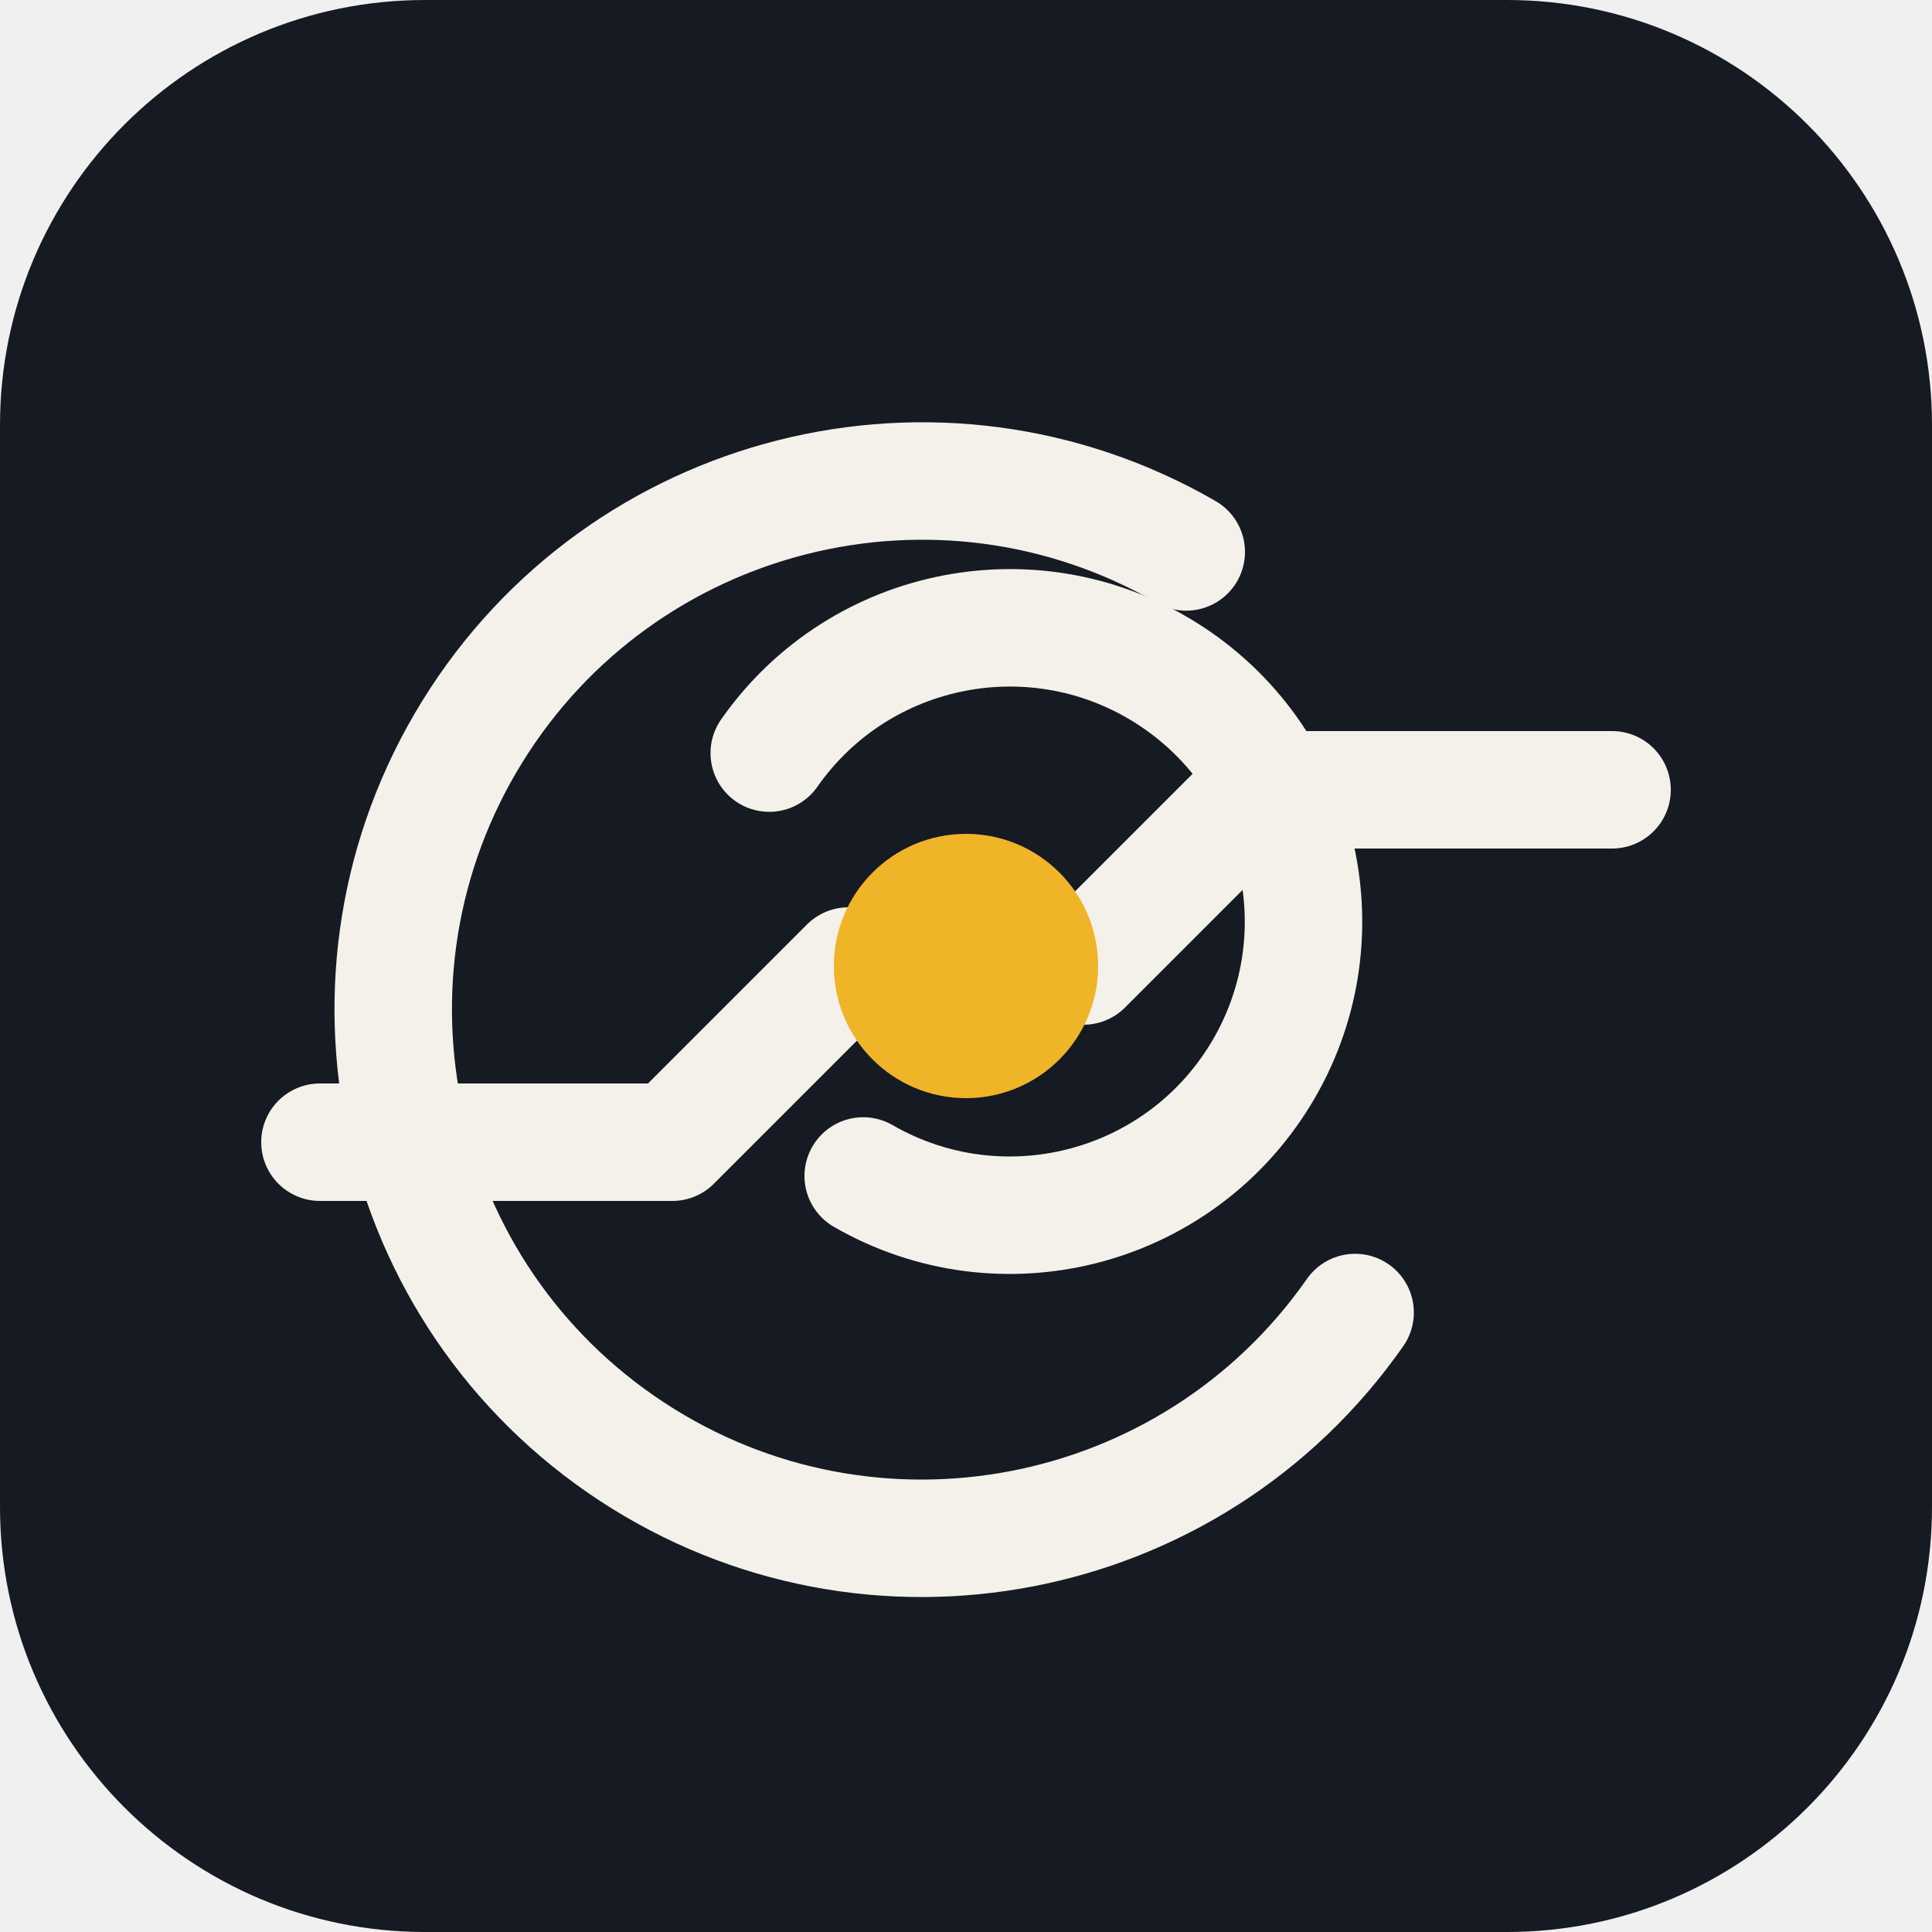
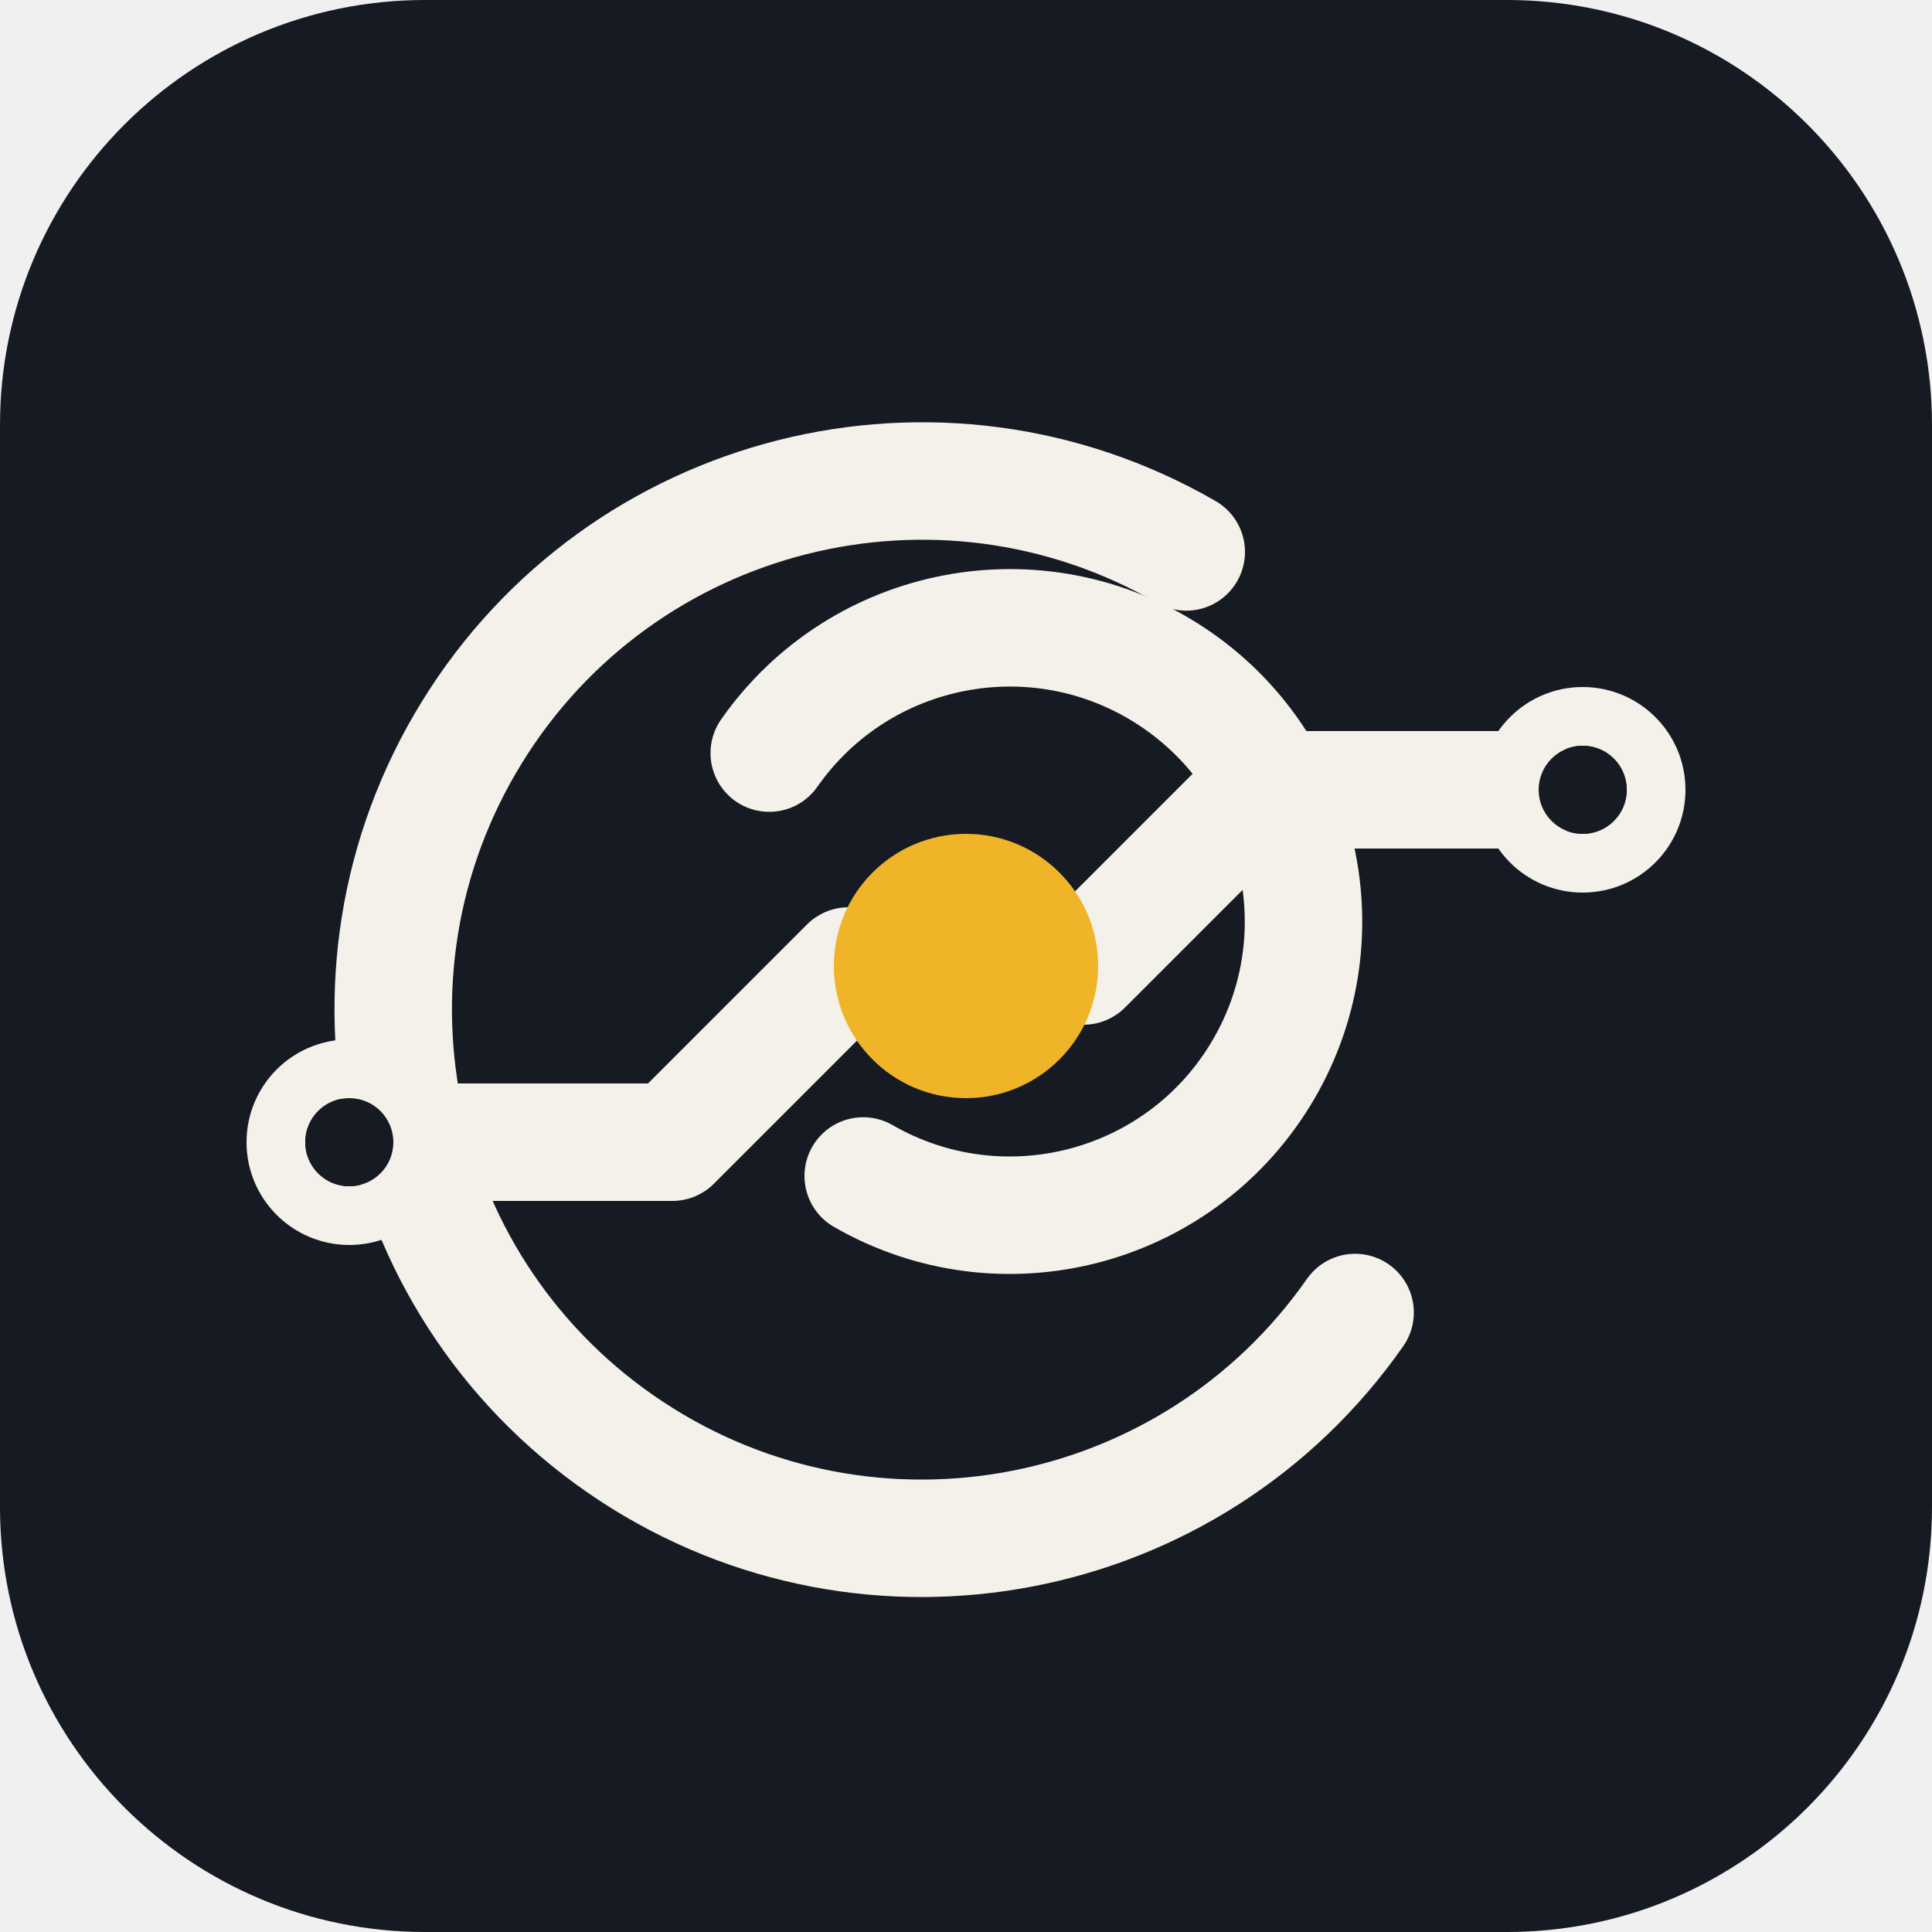
<svg xmlns="http://www.w3.org/2000/svg" viewBox="0 0 100 100" width="100" height="100">
  <rect width="100" height="100" rx="22" fill="#161a22" />
  <g transform="translate(12,12) scale(0.76)">
-     <g fill="none" stroke="#f4f1ea" stroke-width="8" stroke-linecap="round" stroke-linejoin="round">
-       <path d="M76.5 73.6A36 36 0 1 1 65.0 21.8" />
-       <path d="M36.6 35.5A20 20 0 1 1 43.0 64.3" />
-       <path d="M6 62H30L42 50H58L70 38H94" />
+     <mask id="loet5" maskUnits="userSpaceOnUse" x="-10" y="-10" width="120" height="120">
+       <rect x="-10" y="-10" width="120" height="120" fill="#fff" />
+       <circle cx="8" cy="62" r="3" fill="#000" />
+       <circle cx="92" cy="38" r="3" fill="#000" />
+     </mask>
+     <g mask="url(#loet5)">
+       <g fill="none" stroke="#f4f1ea" stroke-width="8" stroke-linecap="round" stroke-linejoin="round">
+         <path d="M76.5 73.6A36 36 0 1 1 65.0 21.8" />
+         <path d="M36.6 35.5A20 20 0 1 1 43.0 64.3" />
+         <path d="M12 62H30L42 50H58L70 38H88" />
+       </g>
+       <g fill="none" stroke="#f4f1ea" stroke-width="4">
+         <circle cx="8" cy="62" r="5" />
+         <circle cx="92" cy="38" r="5" />
+       </g>
    </g>
    <circle cx="50" cy="50" r="9" fill="#f0b429" />
  </g>
</svg>
